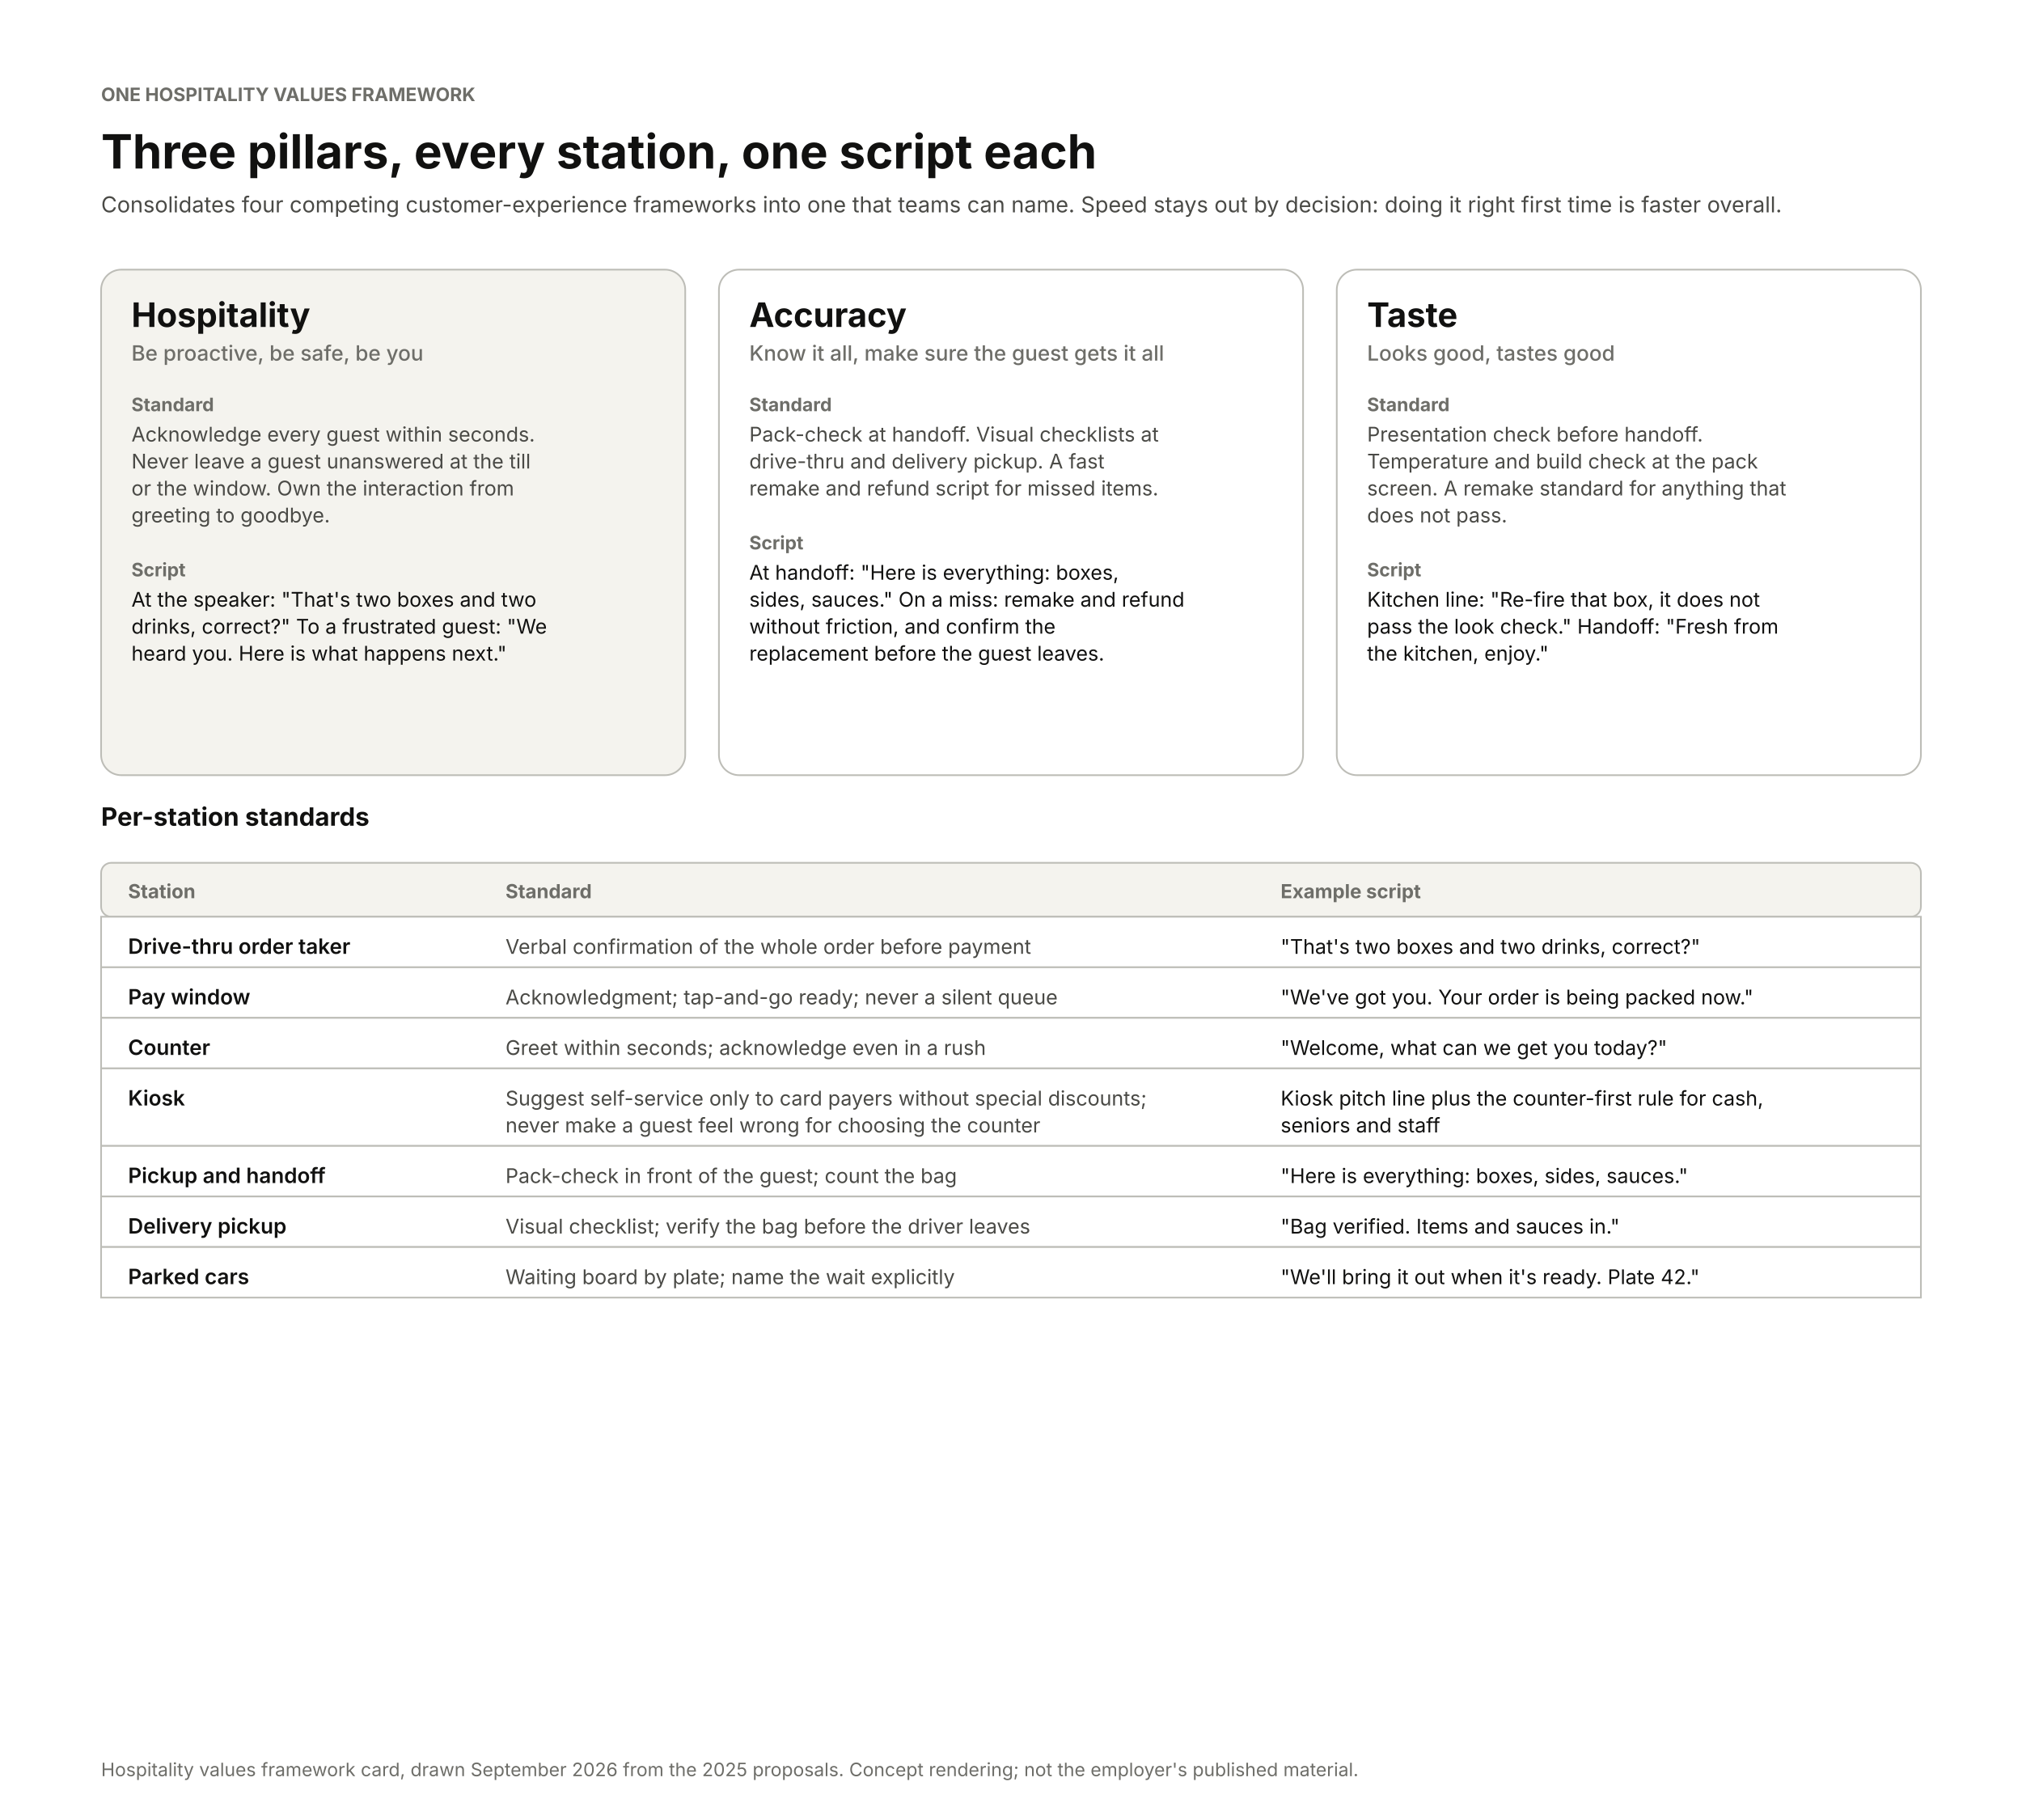
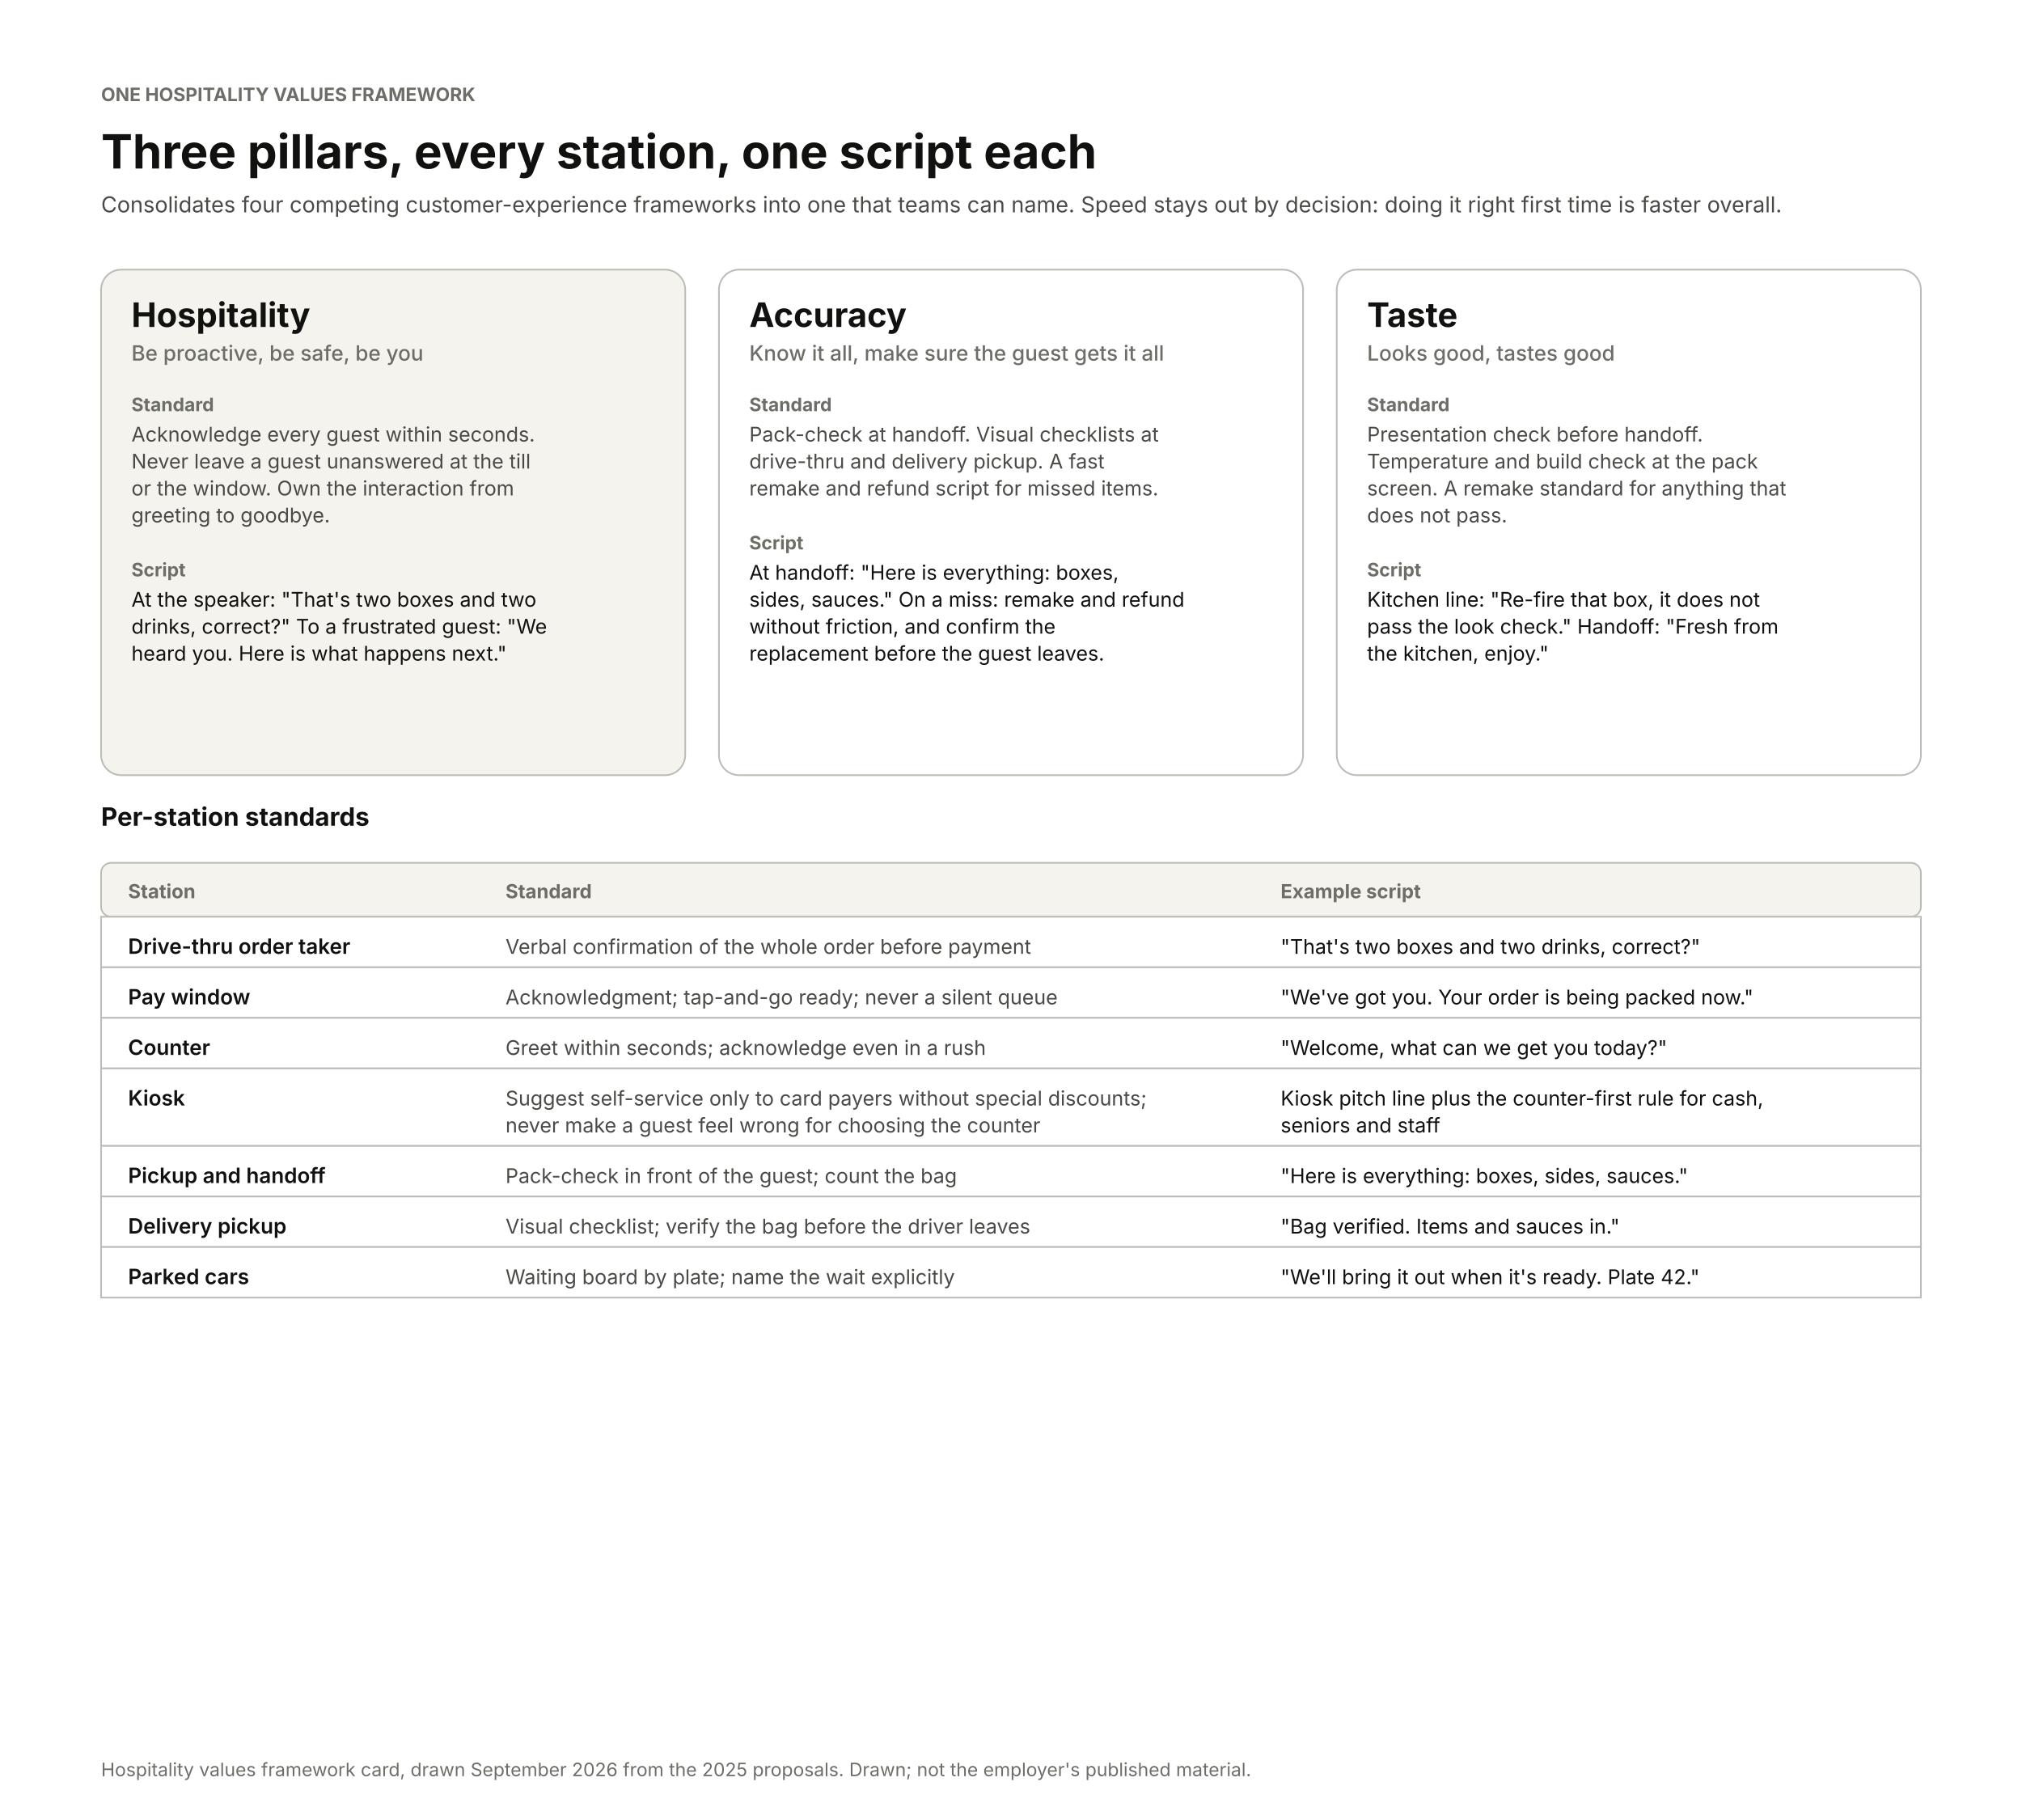
<svg xmlns="http://www.w3.org/2000/svg" width="1200" height="1080" viewBox="0 0 1200 1080" role="img" aria-label="Hospitality values framework: three pillars and per-station standards">
  <rect x="0" y="0" width="1200" height="1080" rx="0" fill="#fff" stroke="none" />
  <text x="60" y="60" font-family="Inter, Helvetica, Arial, sans-serif" font-size="11" font-weight="700" fill="#6e6e69" text-anchor="start">ONE HOSPITALITY VALUES FRAMEWORK</text>
  <text x="60" y="100" font-family="Inter, Helvetica, Arial, sans-serif" font-size="28" font-weight="700" fill="#111110" text-anchor="start">Three pillars, every station, one script each</text>
  <text x="60" y="126" font-family="Inter, Helvetica, Arial, sans-serif" font-size="13" font-weight="400" fill="#4a4a46" text-anchor="start">Consolidates four competing customer-experience frameworks into one that teams can name. Speed stays out by decision: doing it right first time is faster overall.</text>
  <rect x="60.0" y="160" width="346.667" height="300" rx="12" fill="#f4f3ee" stroke="#bdbdb7" />
  <text x="78.0" y="194" font-family="Inter, Helvetica, Arial, sans-serif" font-size="20" font-weight="700" fill="#111110" text-anchor="start">Hospitality</text>
  <text x="78.0" y="214" font-family="Inter, Helvetica, Arial, sans-serif" font-size="12.5" font-weight="500" fill="#6e6e69" text-anchor="start">Be proactive, be safe, be you</text>
  <text x="78.0" y="244" font-family="Inter, Helvetica, Arial, sans-serif" font-size="11" font-weight="700" fill="#6e6e69" text-anchor="start">Standard</text>
  <text x="78.0" y="262" font-family="Inter, Helvetica, Arial, sans-serif" font-size="12" font-weight="400" fill="#4a4a46" text-anchor="start">Acknowledge every guest within seconds.</text>
  <text x="78.0" y="278" font-family="Inter, Helvetica, Arial, sans-serif" font-size="12" font-weight="400" fill="#4a4a46" text-anchor="start">Never leave a guest unanswered at the till</text>
  <text x="78.0" y="294" font-family="Inter, Helvetica, Arial, sans-serif" font-size="12" font-weight="400" fill="#4a4a46" text-anchor="start">or the window. Own the interaction from</text>
  <text x="78.0" y="310" font-family="Inter, Helvetica, Arial, sans-serif" font-size="12" font-weight="400" fill="#4a4a46" text-anchor="start">greeting to goodbye.</text>
  <text x="78.0" y="342" font-family="Inter, Helvetica, Arial, sans-serif" font-size="11" font-weight="700" fill="#6e6e69" text-anchor="start">Script</text>
  <text x="78.0" y="360" font-family="Inter, Helvetica, Arial, sans-serif" font-size="12" font-weight="400" fill="#111110" text-anchor="start">At the speaker: "That's two boxes and two</text>
  <text x="78.0" y="376" font-family="Inter, Helvetica, Arial, sans-serif" font-size="12" font-weight="400" fill="#111110" text-anchor="start">drinks, correct?" To a frustrated guest: "We</text>
  <text x="78.0" y="392" font-family="Inter, Helvetica, Arial, sans-serif" font-size="12" font-weight="400" fill="#111110" text-anchor="start">heard you. Here is what happens next."</text>
  <rect x="426.667" y="160" width="346.667" height="300" rx="12" fill="#fff" stroke="#bdbdb7" />
  <text x="444.667" y="194" font-family="Inter, Helvetica, Arial, sans-serif" font-size="20" font-weight="700" fill="#111110" text-anchor="start">Accuracy</text>
  <text x="444.667" y="214" font-family="Inter, Helvetica, Arial, sans-serif" font-size="12.5" font-weight="500" fill="#6e6e69" text-anchor="start">Know it all, make sure the guest gets it all</text>
  <text x="444.667" y="244" font-family="Inter, Helvetica, Arial, sans-serif" font-size="11" font-weight="700" fill="#6e6e69" text-anchor="start">Standard</text>
  <text x="444.667" y="262" font-family="Inter, Helvetica, Arial, sans-serif" font-size="12" font-weight="400" fill="#4a4a46" text-anchor="start">Pack-check at handoff. Visual checklists at</text>
  <text x="444.667" y="278" font-family="Inter, Helvetica, Arial, sans-serif" font-size="12" font-weight="400" fill="#4a4a46" text-anchor="start">drive-thru and delivery pickup. A fast</text>
  <text x="444.667" y="294" font-family="Inter, Helvetica, Arial, sans-serif" font-size="12" font-weight="400" fill="#4a4a46" text-anchor="start">remake and refund script for missed items.</text>
  <text x="444.667" y="326" font-family="Inter, Helvetica, Arial, sans-serif" font-size="11" font-weight="700" fill="#6e6e69" text-anchor="start">Script</text>
  <text x="444.667" y="344" font-family="Inter, Helvetica, Arial, sans-serif" font-size="12" font-weight="400" fill="#111110" text-anchor="start">At handoff: "Here is everything: boxes,</text>
  <text x="444.667" y="360" font-family="Inter, Helvetica, Arial, sans-serif" font-size="12" font-weight="400" fill="#111110" text-anchor="start">sides, sauces." On a miss: remake and refund</text>
  <text x="444.667" y="376" font-family="Inter, Helvetica, Arial, sans-serif" font-size="12" font-weight="400" fill="#111110" text-anchor="start">without friction, and confirm the</text>
  <text x="444.667" y="392" font-family="Inter, Helvetica, Arial, sans-serif" font-size="12" font-weight="400" fill="#111110" text-anchor="start">replacement before the guest leaves.</text>
  <rect x="793.333" y="160" width="346.667" height="300" rx="12" fill="#fff" stroke="#bdbdb7" />
  <text x="811.333" y="194" font-family="Inter, Helvetica, Arial, sans-serif" font-size="20" font-weight="700" fill="#111110" text-anchor="start">Taste</text>
  <text x="811.333" y="214" font-family="Inter, Helvetica, Arial, sans-serif" font-size="12.5" font-weight="500" fill="#6e6e69" text-anchor="start">Looks good, tastes good</text>
  <text x="811.333" y="244" font-family="Inter, Helvetica, Arial, sans-serif" font-size="11" font-weight="700" fill="#6e6e69" text-anchor="start">Standard</text>
  <text x="811.333" y="262" font-family="Inter, Helvetica, Arial, sans-serif" font-size="12" font-weight="400" fill="#4a4a46" text-anchor="start">Presentation check before handoff.</text>
  <text x="811.333" y="278" font-family="Inter, Helvetica, Arial, sans-serif" font-size="12" font-weight="400" fill="#4a4a46" text-anchor="start">Temperature and build check at the pack</text>
  <text x="811.333" y="294" font-family="Inter, Helvetica, Arial, sans-serif" font-size="12" font-weight="400" fill="#4a4a46" text-anchor="start">screen. A remake standard for anything that</text>
  <text x="811.333" y="310" font-family="Inter, Helvetica, Arial, sans-serif" font-size="12" font-weight="400" fill="#4a4a46" text-anchor="start">does not pass.</text>
  <text x="811.333" y="342" font-family="Inter, Helvetica, Arial, sans-serif" font-size="11" font-weight="700" fill="#6e6e69" text-anchor="start">Script</text>
  <text x="811.333" y="360" font-family="Inter, Helvetica, Arial, sans-serif" font-size="12" font-weight="400" fill="#111110" text-anchor="start">Kitchen line: "Re-fire that box, it does not</text>
  <text x="811.333" y="376" font-family="Inter, Helvetica, Arial, sans-serif" font-size="12" font-weight="400" fill="#111110" text-anchor="start">pass the look check." Handoff: "Fresh from</text>
  <text x="811.333" y="392" font-family="Inter, Helvetica, Arial, sans-serif" font-size="12" font-weight="400" fill="#111110" text-anchor="start">the kitchen, enjoy."</text>
  <text x="60" y="490" font-family="Inter, Helvetica, Arial, sans-serif" font-size="15" font-weight="700" fill="#111110" text-anchor="start">Per-station standards</text>
  <rect x="60" y="512" width="1080" height="32" rx="6" fill="#f4f3ee" stroke="#bdbdb7" />
  <text x="76" y="533" font-family="Inter, Helvetica, Arial, sans-serif" font-size="11.5" font-weight="700" fill="#6e6e69" text-anchor="start">Station</text>
  <text x="300" y="533" font-family="Inter, Helvetica, Arial, sans-serif" font-size="11.5" font-weight="700" fill="#6e6e69" text-anchor="start">Standard</text>
  <text x="760" y="533" font-family="Inter, Helvetica, Arial, sans-serif" font-size="11.5" font-weight="700" fill="#6e6e69" text-anchor="start">Example script</text>
  <rect x="60" y="544" width="1080" height="30" rx="0" fill="#fff" stroke="#bdbdb7" />
  <text x="76" y="566" font-family="Inter, Helvetica, Arial, sans-serif" font-size="12.5" font-weight="600" fill="#111110" text-anchor="start">Drive-thru order taker</text>
  <text x="300" y="566" font-family="Inter, Helvetica, Arial, sans-serif" font-size="12" font-weight="400" fill="#4a4a46" text-anchor="start">Verbal confirmation of the whole order before payment</text>
  <text x="760" y="566" font-family="Inter, Helvetica, Arial, sans-serif" font-size="12" font-weight="400" fill="#111110" text-anchor="start">"That's two boxes and two drinks, correct?"</text>
  <rect x="60" y="574" width="1080" height="30" rx="0" fill="#fff" stroke="#bdbdb7" />
  <text x="76" y="596" font-family="Inter, Helvetica, Arial, sans-serif" font-size="12.5" font-weight="600" fill="#111110" text-anchor="start">Pay window</text>
  <text x="300" y="596" font-family="Inter, Helvetica, Arial, sans-serif" font-size="12" font-weight="400" fill="#4a4a46" text-anchor="start">Acknowledgment; tap-and-go ready; never a silent queue</text>
  <text x="760" y="596" font-family="Inter, Helvetica, Arial, sans-serif" font-size="12" font-weight="400" fill="#111110" text-anchor="start">"We've got you. Your order is being packed now."</text>
  <rect x="60" y="604" width="1080" height="30" rx="0" fill="#fff" stroke="#bdbdb7" />
  <text x="76" y="626" font-family="Inter, Helvetica, Arial, sans-serif" font-size="12.5" font-weight="600" fill="#111110" text-anchor="start">Counter</text>
  <text x="300" y="626" font-family="Inter, Helvetica, Arial, sans-serif" font-size="12" font-weight="400" fill="#4a4a46" text-anchor="start">Greet within seconds; acknowledge even in a rush</text>
  <text x="760" y="626" font-family="Inter, Helvetica, Arial, sans-serif" font-size="12" font-weight="400" fill="#111110" text-anchor="start">"Welcome, what can we get you today?"</text>
  <rect x="60" y="634" width="1080" height="46" rx="0" fill="#fff" stroke="#bdbdb7" />
  <text x="76" y="656" font-family="Inter, Helvetica, Arial, sans-serif" font-size="12.5" font-weight="600" fill="#111110" text-anchor="start">Kiosk</text>
  <text x="300" y="656" font-family="Inter, Helvetica, Arial, sans-serif" font-size="12" font-weight="400" fill="#4a4a46" text-anchor="start">Suggest self-service only to card payers without special discounts;</text>
  <text x="300" y="672" font-family="Inter, Helvetica, Arial, sans-serif" font-size="12" font-weight="400" fill="#4a4a46" text-anchor="start">never make a guest feel wrong for choosing the counter</text>
  <text x="760" y="656" font-family="Inter, Helvetica, Arial, sans-serif" font-size="12" font-weight="400" fill="#111110" text-anchor="start">Kiosk pitch line plus the counter-first rule for cash,</text>
  <text x="760" y="672" font-family="Inter, Helvetica, Arial, sans-serif" font-size="12" font-weight="400" fill="#111110" text-anchor="start">seniors and staff</text>
  <rect x="60" y="680" width="1080" height="30" rx="0" fill="#fff" stroke="#bdbdb7" />
  <text x="76" y="702" font-family="Inter, Helvetica, Arial, sans-serif" font-size="12.5" font-weight="600" fill="#111110" text-anchor="start">Pickup and handoff</text>
  <text x="300" y="702" font-family="Inter, Helvetica, Arial, sans-serif" font-size="12" font-weight="400" fill="#4a4a46" text-anchor="start">Pack-check in front of the guest; count the bag</text>
  <text x="760" y="702" font-family="Inter, Helvetica, Arial, sans-serif" font-size="12" font-weight="400" fill="#111110" text-anchor="start">"Here is everything: boxes, sides, sauces."</text>
  <rect x="60" y="710" width="1080" height="30" rx="0" fill="#fff" stroke="#bdbdb7" />
  <text x="76" y="732" font-family="Inter, Helvetica, Arial, sans-serif" font-size="12.5" font-weight="600" fill="#111110" text-anchor="start">Delivery pickup</text>
  <text x="300" y="732" font-family="Inter, Helvetica, Arial, sans-serif" font-size="12" font-weight="400" fill="#4a4a46" text-anchor="start">Visual checklist; verify the bag before the driver leaves</text>
  <text x="760" y="732" font-family="Inter, Helvetica, Arial, sans-serif" font-size="12" font-weight="400" fill="#111110" text-anchor="start">"Bag verified. Items and sauces in."</text>
  <rect x="60" y="740" width="1080" height="30" rx="0" fill="#fff" stroke="#bdbdb7" />
  <text x="76" y="762" font-family="Inter, Helvetica, Arial, sans-serif" font-size="12.5" font-weight="600" fill="#111110" text-anchor="start">Parked cars</text>
  <text x="300" y="762" font-family="Inter, Helvetica, Arial, sans-serif" font-size="12" font-weight="400" fill="#4a4a46" text-anchor="start">Waiting board by plate; name the wait explicitly</text>
  <text x="760" y="762" font-family="Inter, Helvetica, Arial, sans-serif" font-size="12" font-weight="400" fill="#111110" text-anchor="start">"We'll bring it out when it's ready. Plate 42."</text>
-   <text x="60" y="1054" font-family="Inter, Helvetica, Arial, sans-serif" font-size="11" font-weight="400" fill="#6e6e69" text-anchor="start">Hospitality values framework card, drawn September 2026 from the 2025 proposals. Concept rendering; not the employer's published material.</text>
+   <text x="60" y="1054" font-family="Inter, Helvetica, Arial, sans-serif" font-size="11" font-weight="400" fill="#6e6e69" text-anchor="start">Hospitality values framework card, drawn September 2026 from the 2025 proposals. Drawn; not the employer's published material.</text>
</svg>
